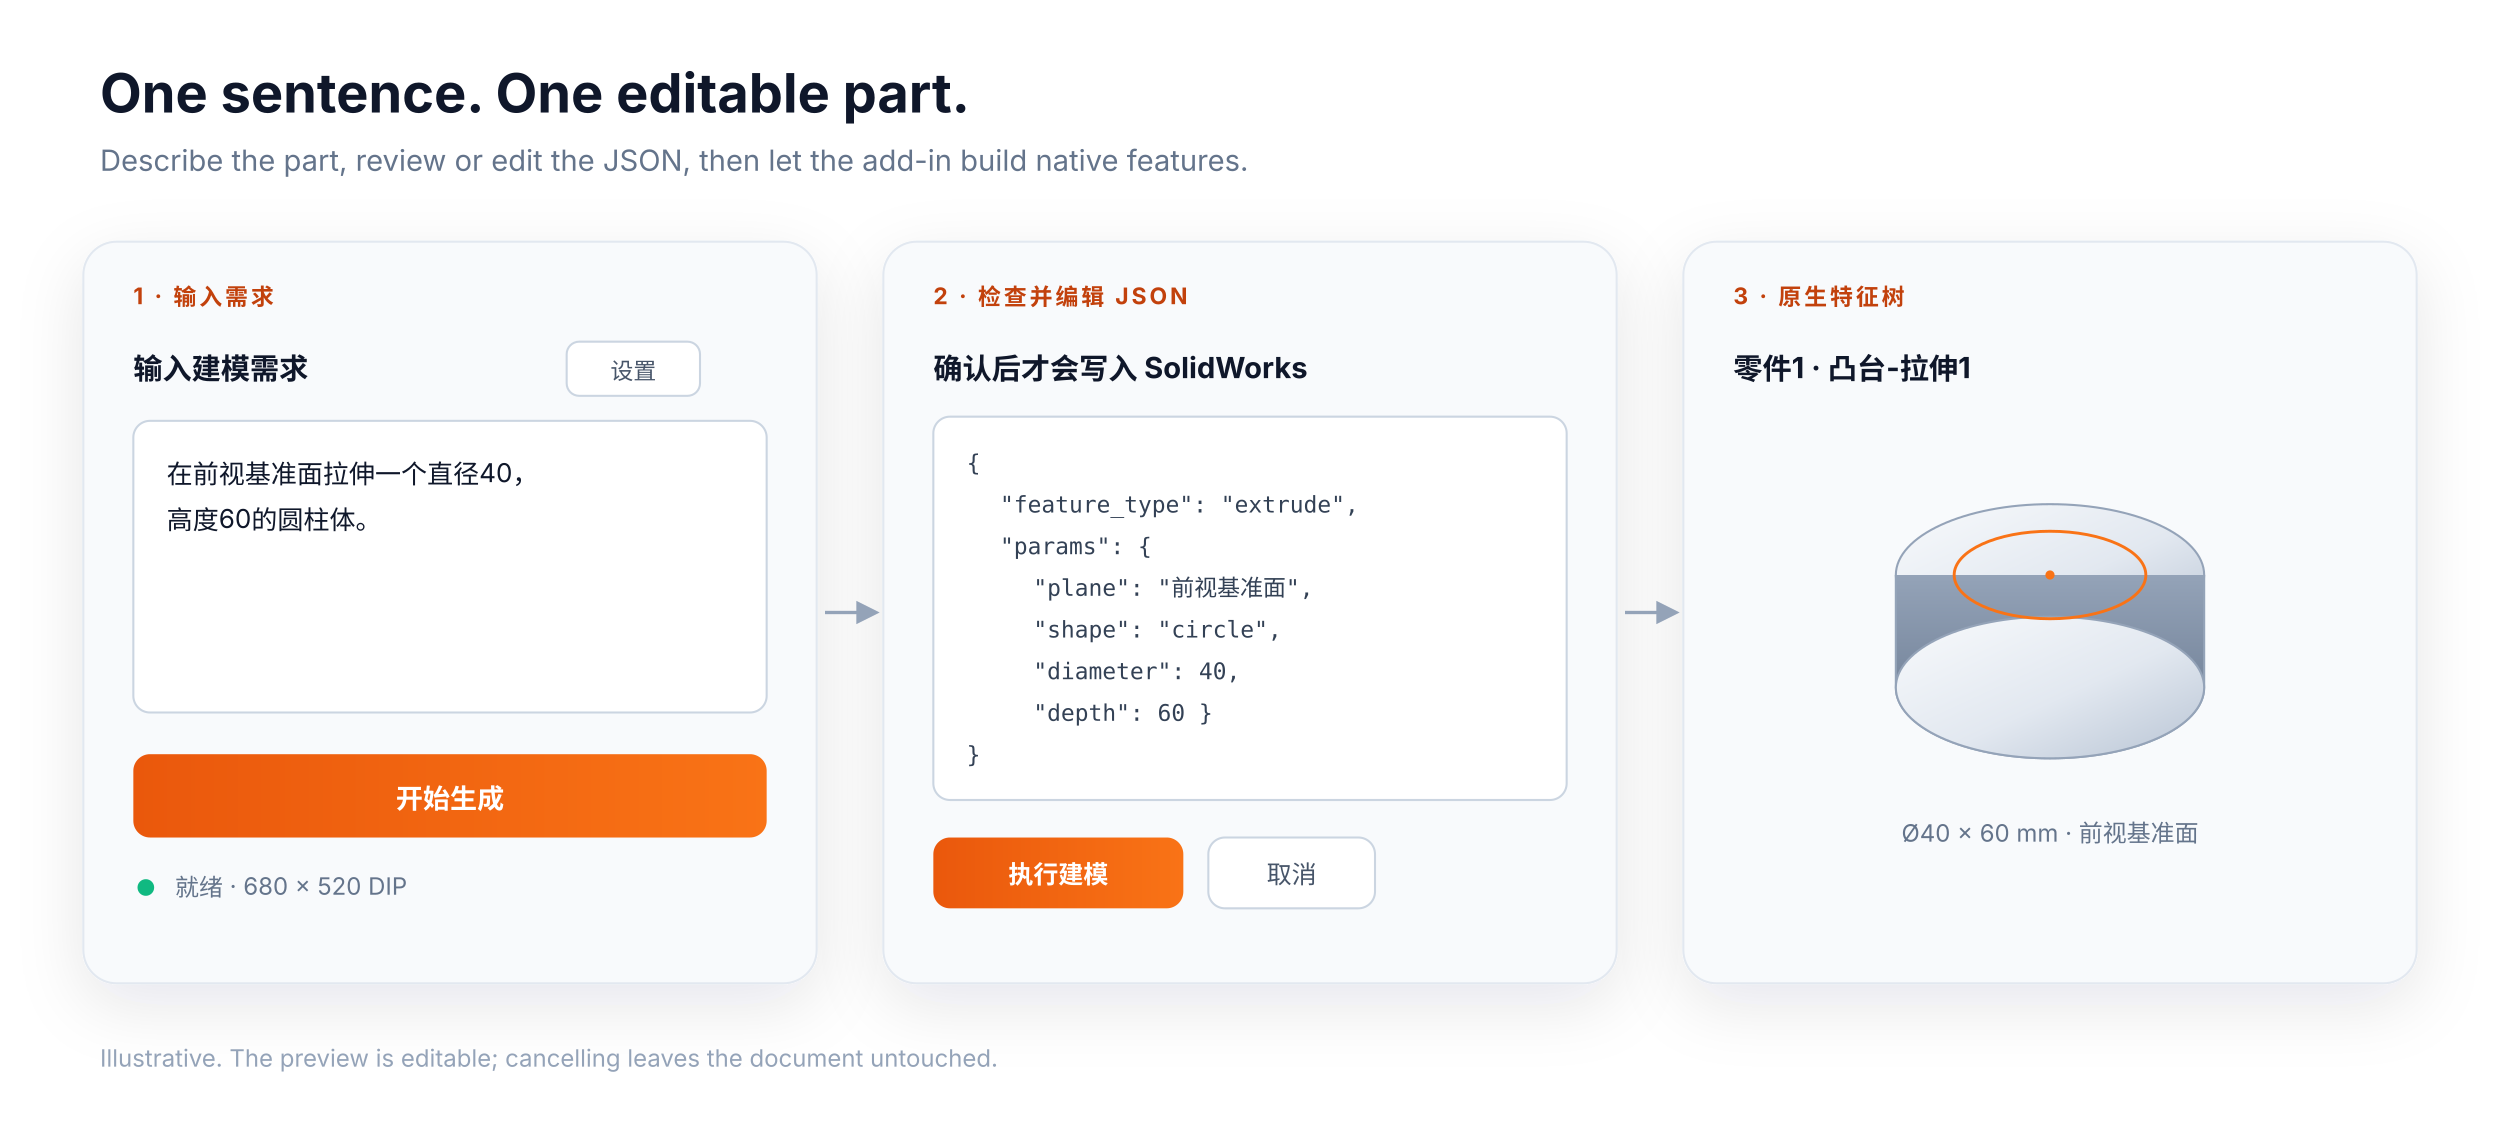
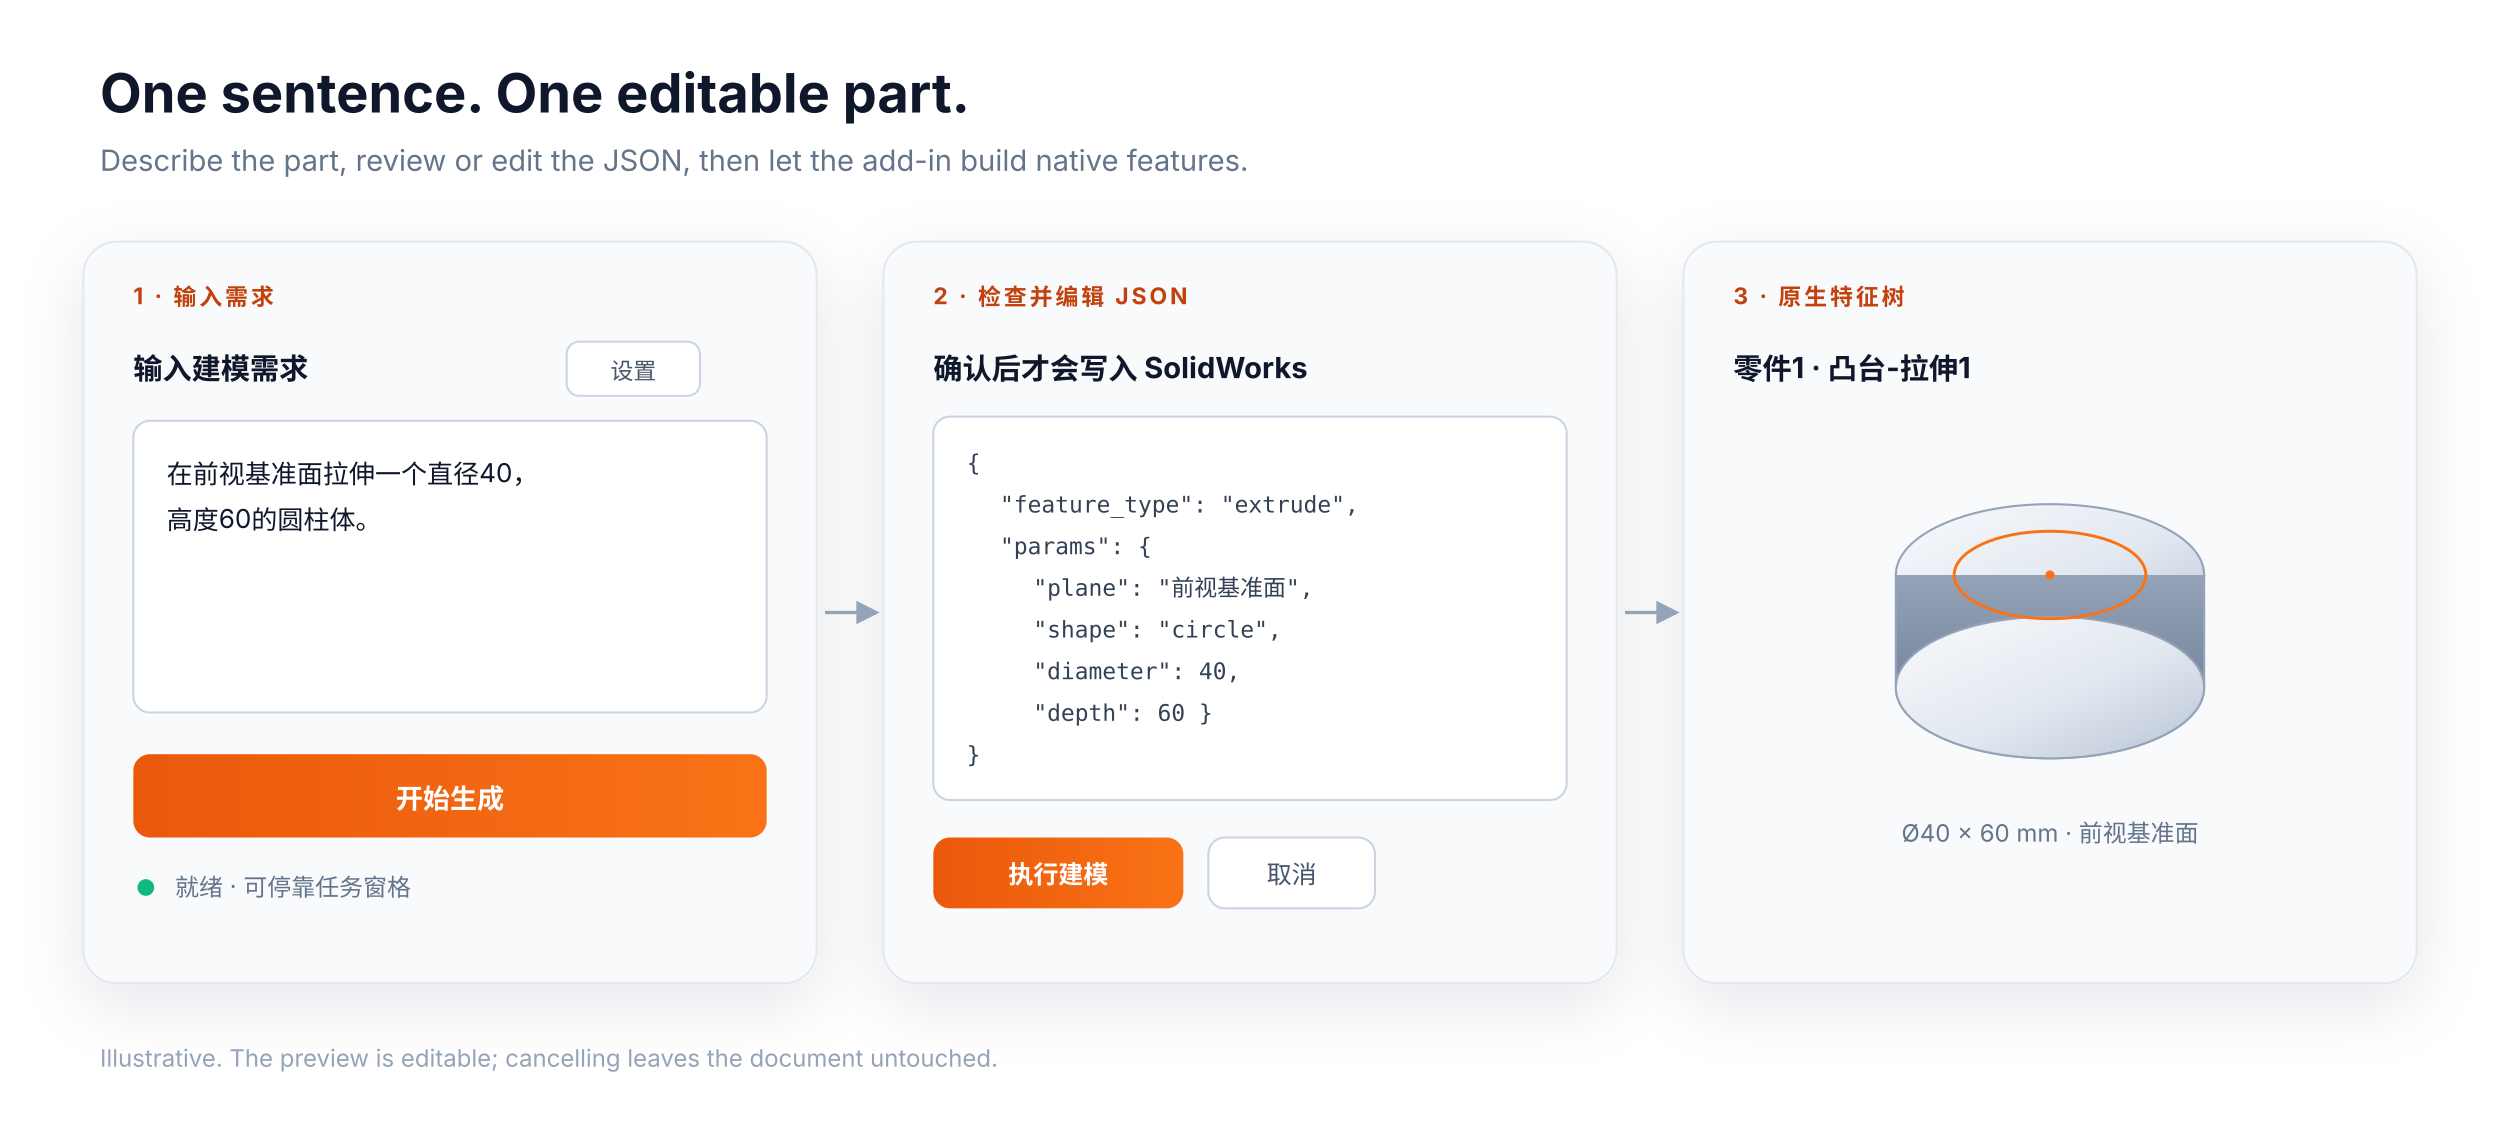
<svg xmlns="http://www.w3.org/2000/svg" width="1200" height="540" viewBox="0 0 1200 540" role="img" aria-labelledby="demo-title demo-desc">
  <defs>
    <linearGradient id="btn" x1="0" y1="0" x2="1" y2="0">
      <stop offset="0" stop-color="#EA580C" />
      <stop offset="1" stop-color="#F97316" />
    </linearGradient>
    <linearGradient id="steel" x1="0" y1="0" x2="1" y2="1">
      <stop offset="0" stop-color="#F8FAFC" />
      <stop offset="0.55" stop-color="#E2E8F0" />
      <stop offset="1" stop-color="#B8C4D4" />
    </linearGradient>
    <linearGradient id="steelSide" x1="0" y1="0" x2="0" y2="1">
      <stop offset="0" stop-color="#94A3B8" />
      <stop offset="1" stop-color="#64748B" />
    </linearGradient>
    <filter id="shadow" x="-30%" y="-30%" width="160%" height="160%">
      <feDropShadow dx="0" dy="10" stdDeviation="16" flood-color="#0F172A" flood-opacity="0.10" />
    </filter>
    <marker id="arrow" viewBox="0 0 10 10" refX="8" refY="5" markerWidth="7" markerHeight="7" orient="auto-start-reverse">
      <path d="M0 0L10 5L0 10z" fill="#94A3B8" />
    </marker>
    <style>
      .ui { font-family: Inter, -apple-system, BlinkMacSystemFont, "Segoe UI", Roboto, Helvetica, Arial, "PingFang SC", "Microsoft YaHei", "Noto Sans CJK SC", sans-serif; }
      .mono { font-family: ui-monospace, SFMono-Regular, Menlo, Consolas, monospace; }
      .step { font-size: 11px; font-weight: 700; letter-spacing: 1.4px; fill: #C2410C; }
      .title { font-size: 14px; font-weight: 700; fill: #0F172A; }
      .body { font-size: 11.5px; fill: #64748B; }
      .code { font-family: ui-monospace, SFMono-Regular, Menlo, Consolas, monospace; font-size: 11px; fill: #334155; }
    </style>
  </defs>
  <rect width="1200" height="540" fill="#FFFFFF" />
  <text class="ui" x="48" y="54" font-size="26" font-weight="700" fill="#0F172A">One sentence. One editable part.</text>
  <text class="ui" x="48" y="82" font-size="14" fill="#64748B">Describe the part, review or edit the JSON, then let the add-in build native features.</text>
  <rect x="40" y="116" width="352" height="356" rx="16" fill="#F8FAFC" stroke="#E2E8F0" filter="url(#shadow)" />
  <text class="ui step" x="64" y="146">1 · 输入需求</text>
  <text class="ui title" x="64" y="182">输入建模需求</text>
  <rect x="272" y="164" width="64" height="26" rx="6" fill="#FFFFFF" stroke="#CBD5E1" />
  <text class="ui" x="304" y="182" text-anchor="middle" font-size="11" fill="#475569">设置</text>
  <rect x="64" y="202" width="304" height="140" rx="8" fill="#FFFFFF" stroke="#CBD5E1" />
  <text class="ui" x="80" y="232" font-size="12.5" fill="#0F172A">在前视基准面拉伸一个直径40，</text>
  <text class="ui" x="80" y="254" font-size="12.5" fill="#0F172A">高度60的圆柱体。</text>
  <rect x="64" y="362" width="304" height="40" rx="8" fill="url(#btn)" />
  <text class="ui" x="216" y="388" text-anchor="middle" font-size="13" font-weight="700" fill="#FFFFFF">开始生成</text>
  <circle cx="70" cy="426" r="4" fill="#10B981" />
-   <text class="ui" x="84" y="430" font-size="11.5" fill="#64748B">就绪 · 680 × 520 DIP</text>
+   <text class="ui" x="84" y="430" font-size="11.5" fill="#64748B">就绪 · 可停靠任务窗格</text>
  <rect x="424" y="116" width="352" height="356" rx="16" fill="#F8FAFC" stroke="#E2E8F0" filter="url(#shadow)" />
  <text class="ui step" x="448" y="146">2 · 检查并编辑 JSON</text>
  <text class="ui title" x="448" y="182">确认后才会写入 SolidWorks</text>
  <rect x="448" y="200" width="304" height="184" rx="8" fill="#FFFFFF" stroke="#CBD5E1" />
  <text class="code" x="464" y="226">{</text>
  <text class="code" x="480" y="246">"feature_type": "extrude",</text>
  <text class="code" x="480" y="266">"params": {</text>
  <text class="code" x="496" y="286">"plane": "前视基准面",</text>
  <text class="code" x="496" y="306">"shape": "circle",</text>
  <text class="code" x="496" y="326">"diameter": 40,</text>
  <text class="code" x="496" y="346">"depth": 60 }</text>
  <text class="code" x="464" y="366">}</text>
  <rect x="448" y="402" width="120" height="34" rx="8" fill="url(#btn)" />
  <text class="ui" x="508" y="424" text-anchor="middle" font-size="12" font-weight="700" fill="#FFFFFF">执行建模</text>
  <rect x="580" y="402" width="80" height="34" rx="8" fill="#FFFFFF" stroke="#CBD5E1" />
  <text class="ui" x="620" y="424" text-anchor="middle" font-size="12" fill="#475569">取消</text>
  <rect x="808" y="116" width="352" height="356" rx="16" fill="#F8FAFC" stroke="#E2E8F0" filter="url(#shadow)" />
  <text class="ui step" x="832" y="146">3 · 原生特征树</text>
  <text class="ui title" x="832" y="182">零件1 · 凸台-拉伸1</text>
  <g transform="translate(984 276)">
    <ellipse cx="0" cy="0" rx="74" ry="34" fill="url(#steel)" stroke="#94A3B8" />
    <path d="M-74 0v54a74 34 0 0 0 148 0V0" fill="url(#steelSide)" stroke="#94A3B8" />
    <ellipse cx="0" cy="54" rx="74" ry="34" fill="url(#steel)" stroke="#94A3B8" />
    <ellipse cx="0" cy="0" rx="46" ry="21" fill="none" stroke="#F97316" stroke-width="1.4" />
    <circle cx="0" cy="0" r="2.2" fill="#F97316" />
  </g>
  <text class="ui" x="984" y="404" text-anchor="middle" font-size="11.5" fill="#64748B">Ø40 × 60 mm · 前视基准面</text>
  <g stroke="#94A3B8" stroke-width="1.6">
    <line x1="396" y1="294" x2="420" y2="294" marker-end="url(#arrow)" />
    <line x1="780" y1="294" x2="804" y2="294" marker-end="url(#arrow)" />
  </g>
  <text class="ui" x="48" y="512" font-size="11.5" fill="#94A3B8">Illustrative. The preview is editable; cancelling leaves the document untouched.</text>
</svg>
